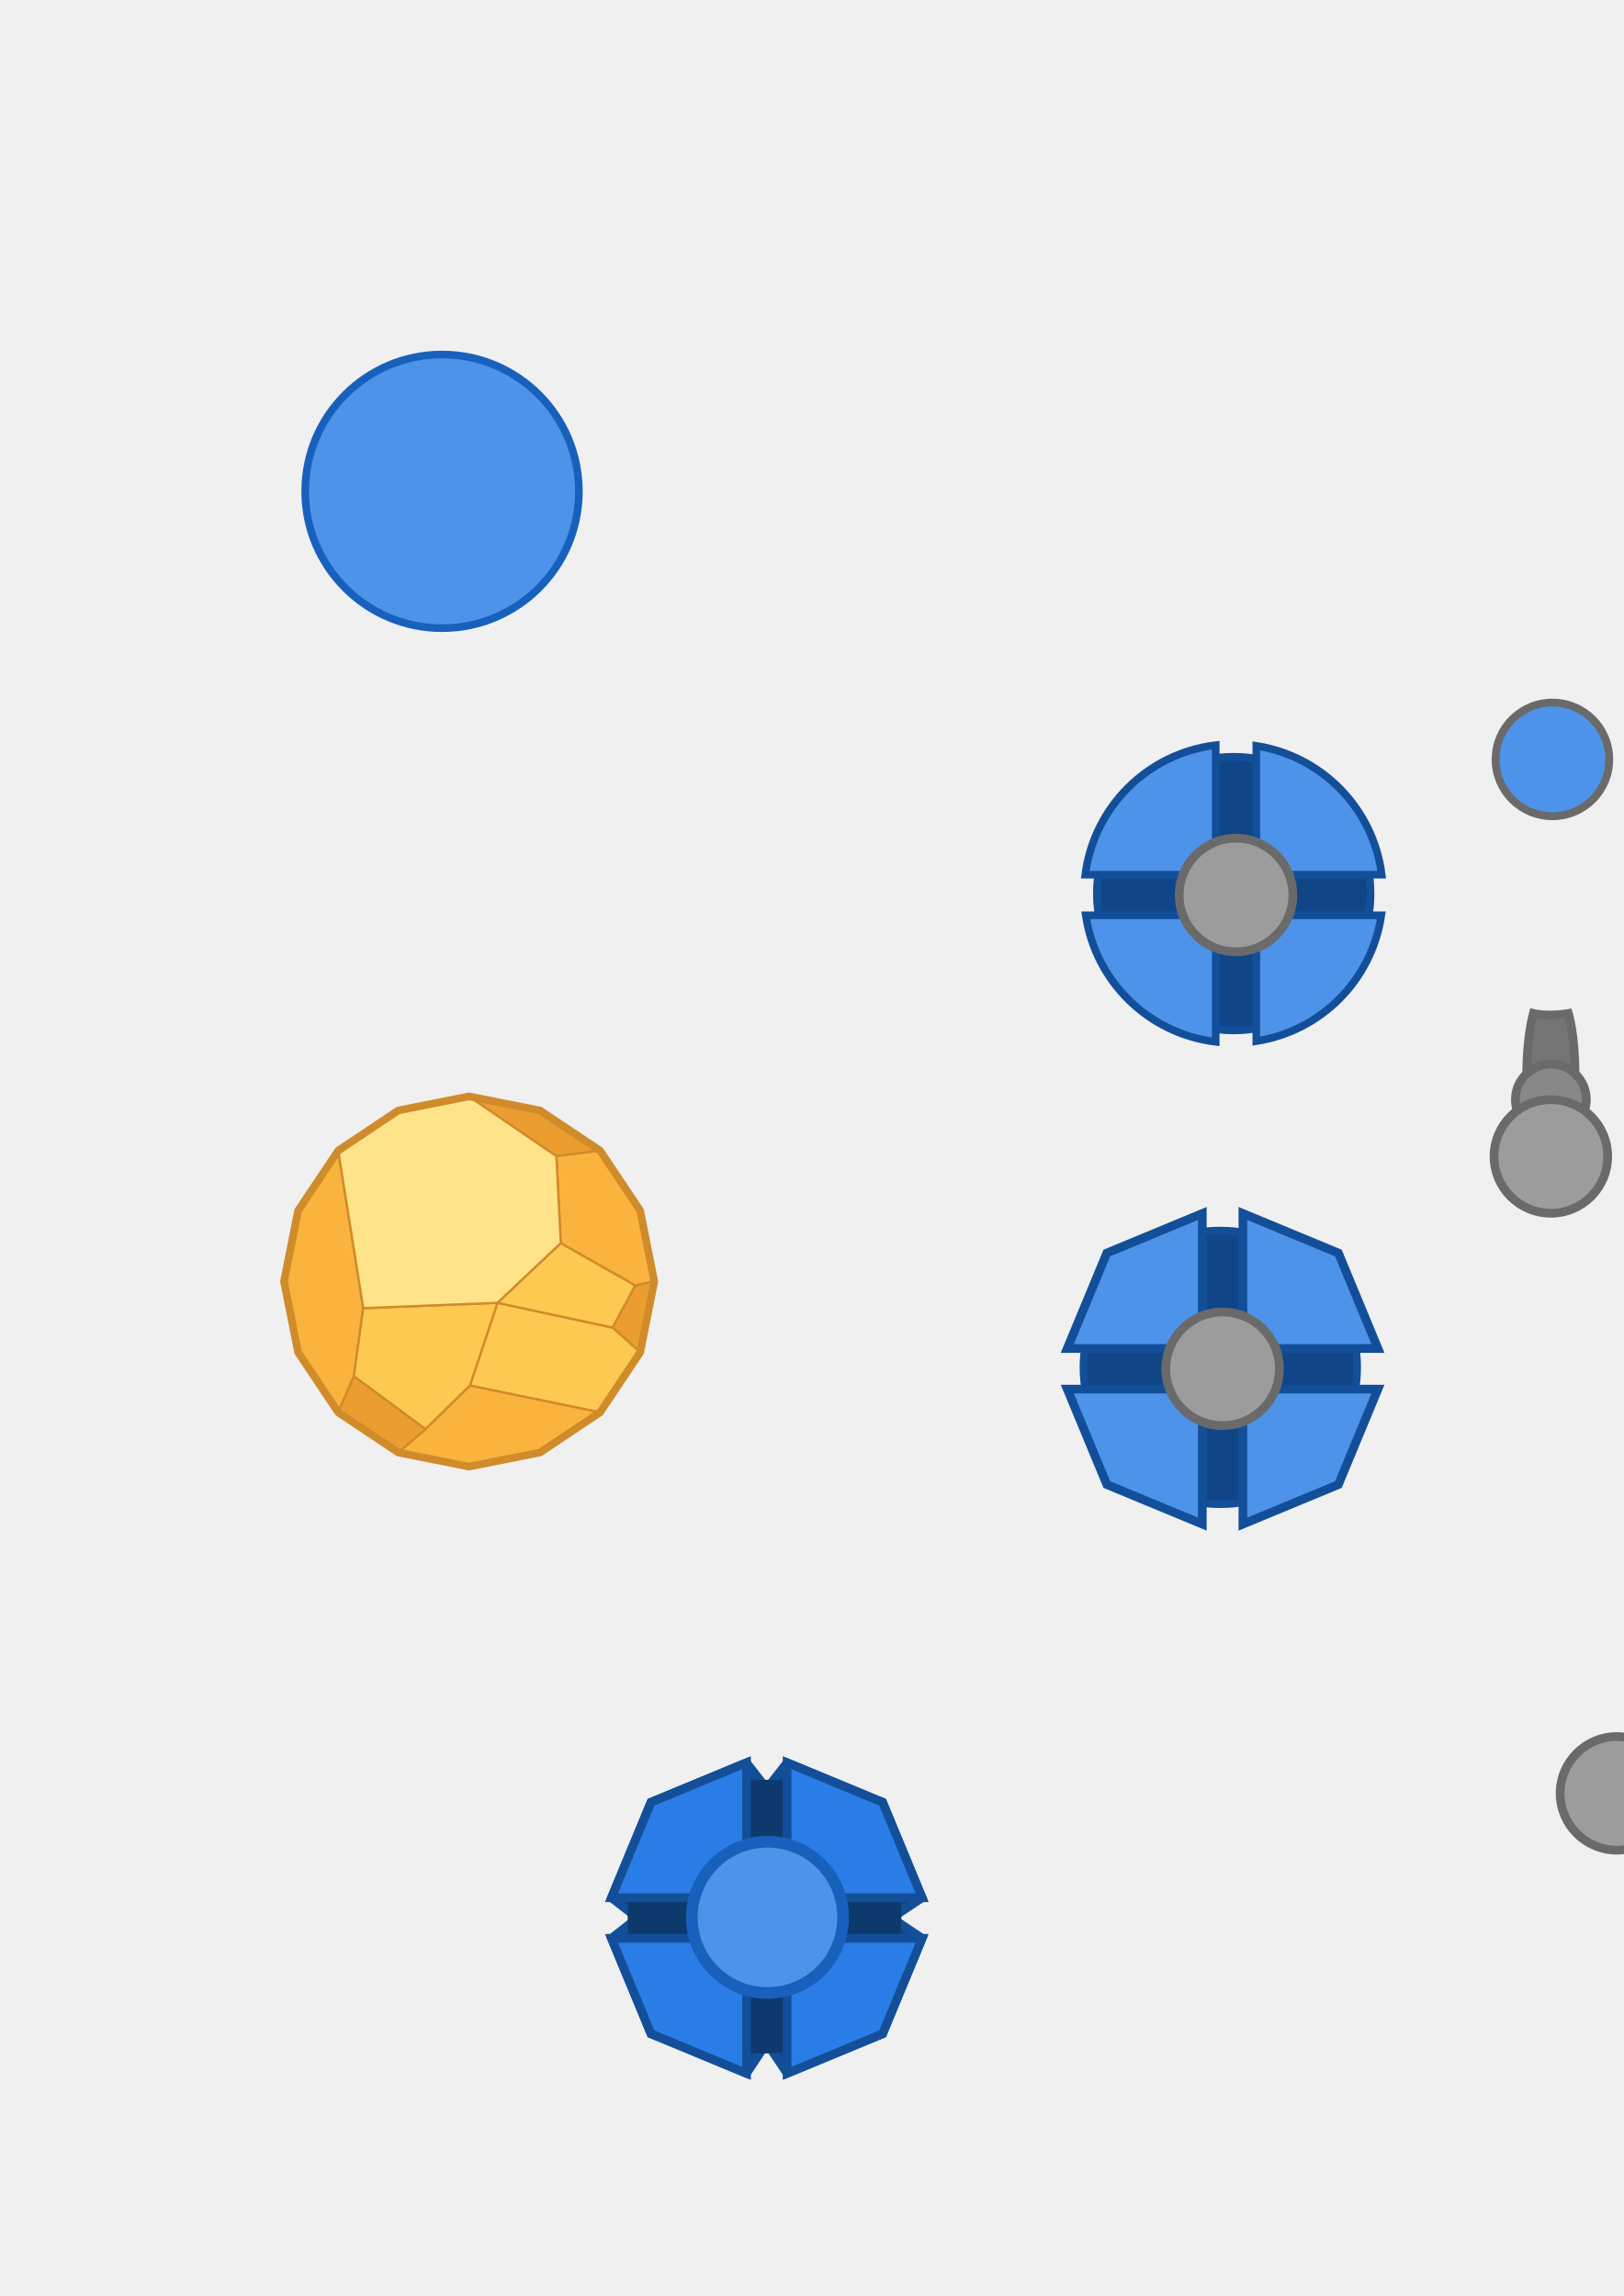
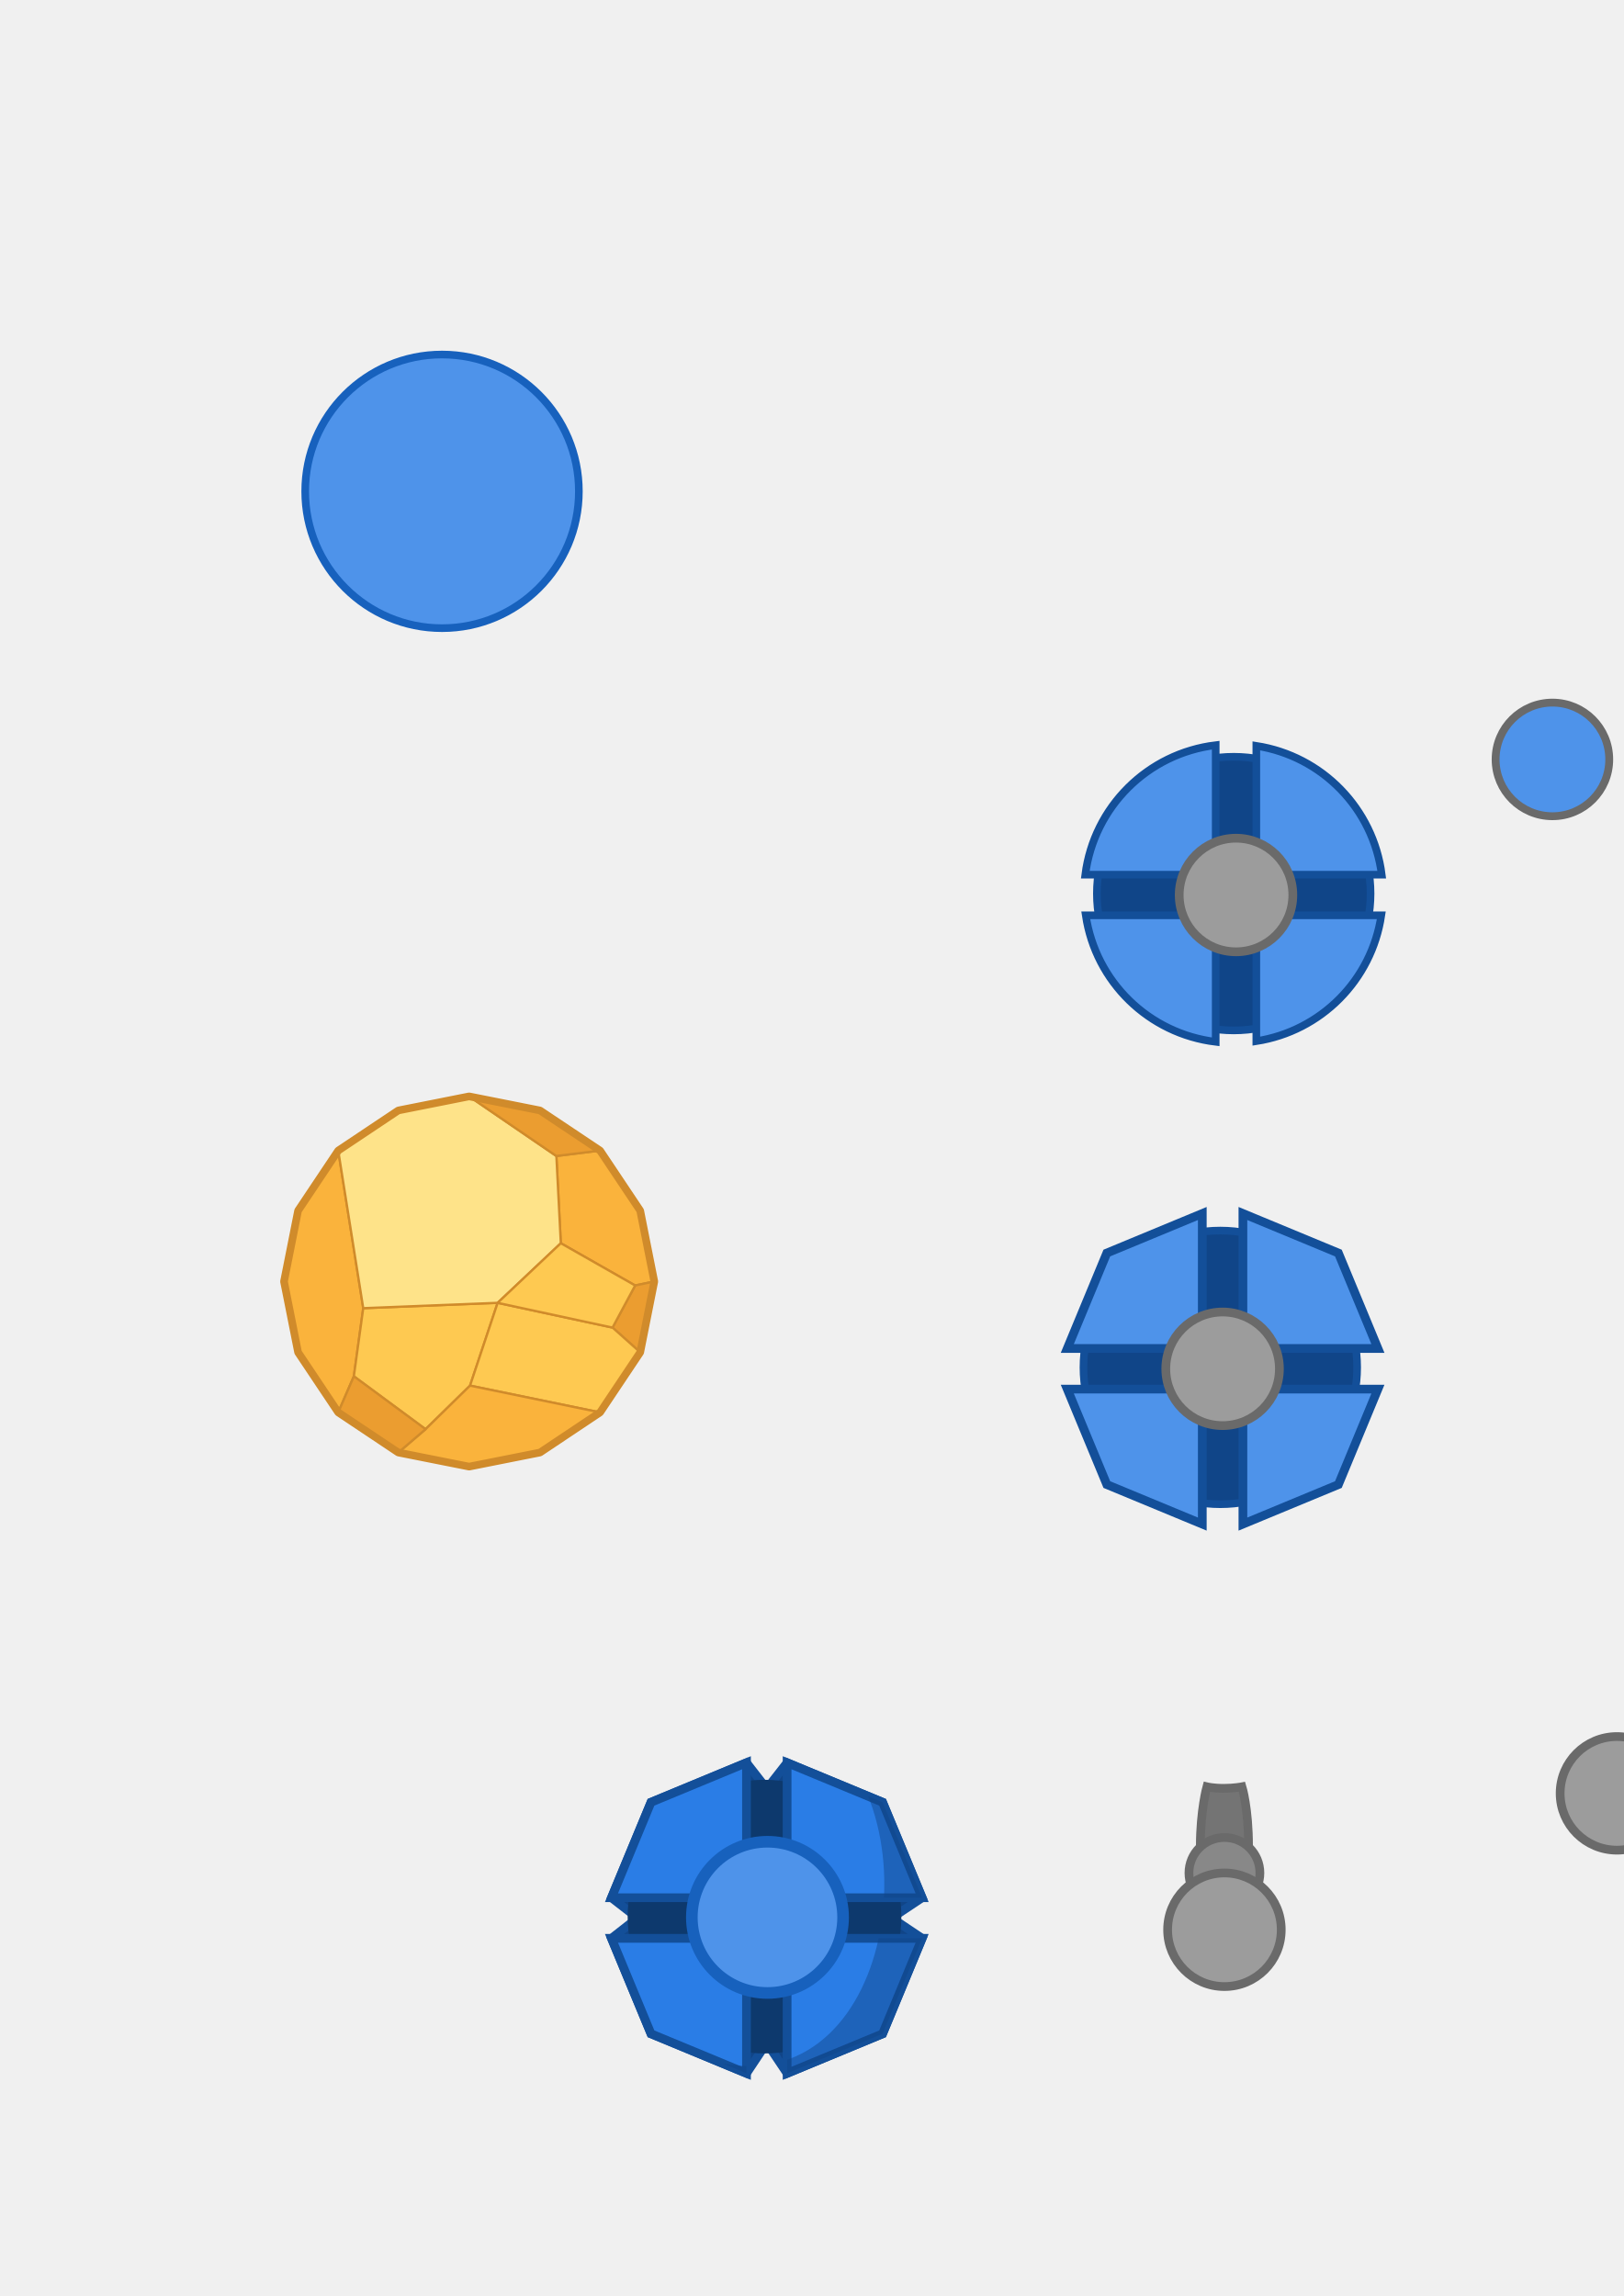
<svg xmlns="http://www.w3.org/2000/svg" xmlns:xlink="http://www.w3.org/1999/xlink" width="210mm" height="297mm" viewBox="0 0 744.094 1052.362" id="svg6061" version="1.1">
  <defs id="defs6063">
    <linearGradient id="linearGradient4800">
      <stop style="stop-color:#104588;stop-opacity:1" offset="0" id="stop4802" />
      <stop style="stop-color:#104588;stop-opacity:0" offset="1" id="stop4804" />
    </linearGradient>
    <linearGradient xlink:href="#linearGradient4800" id="linearGradient4901" gradientUnits="userSpaceOnUse" gradientTransform="matrix(2.205298,0,0,2.205298,-2247.287,-1700.161)" x1="637.701" y1="606.217" x2="706.943" y2="635.579" />
    <clipPath clipPathUnits="userSpaceOnUse" id="clipPath4952">
      <path style="display:inline;fill:#ffffff;fill-opacity:1;fill-rule:nonzero;stroke:none;stroke-width:4;stroke-miterlimit:4;stroke-dasharray:none;stroke-opacity:1" d="m -732.531,-276.282 32.231,-34.694 -1.74,-47.321 -56.253,25.762 25.762,56.253 z m -16.927,7.752 -25.762,-56.253 -56.253,25.762 34.691,32.23 47.323,-1.739 z m 39.665,-106.695 -34.692,-32.232 -47.322,1.741 25.762,56.253 56.253,-25.762 z m -73.179,33.514 -25.762,-56.253 -32.232,34.692 1.741,47.322 56.253,-25.762 z" id="path4954" mask="none" />
+     </clipPath>
+     <clipPath clipPathUnits="userSpaceOnUse" id="clipPath5015">
+       <path style="display:inline;fill:#2a7de6;fill-opacity:0.412;fill-rule:nonzero;stroke:none;stroke-width:4;stroke-miterlimit:4;stroke-dasharray:none;stroke-opacity:1" d="m 591.771,817.947 -43.75,18.123 -18.121,43.748 61.871,0 0,-61.871 z m 18.617,0 0,61.871 61.871,0 -18.121,-43.748 -43.75,-18.123 z m -80.488,80.49 18.121,43.75 43.75,18.121 0,-61.871 -61.871,0 z m 80.488,0 0,61.871 43.75,-18.121 18.121,-43.75 -61.871,0 z" id="path5017" mask="none" />
    </clipPath>
  </defs>
  <g id="layer1" style="display:inline">
    <path style="fill:#fab33c;fill-opacity:1;stroke:#d08b2b;stroke-width:1.049;stroke-linecap:butt;stroke-linejoin:round;stroke-opacity:1" id="path18-5" d="m 166.464,599.598 -0.548,-3.452 -0.548,-3.453 -0.548,-3.452 -0.548,-3.453 -0.547,-3.452 -0.548,-3.453 -0.548,-3.452 -0.548,-3.453 -0.548,-3.452 -0.548,-3.452 -0.547,-3.453 -0.548,-3.452 -0.548,-3.453 -0.548,-3.452 -0.548,-3.453 -0.548,-3.452 -0.547,-3.453 -0.548,-3.452 -0.548,-3.453 -0.548,-3.452 -0.505,-3.182 -1.942,2.907 -1.942,2.907 -1.942,2.906 -1.942,2.907 -1.942,2.907 -1.942,2.906 -1.942,2.907 -1.942,2.907 -1.942,2.906 -0.914,1.367 -0.682,3.429 -0.682,3.428 -0.682,3.429 -0.682,3.429 -0.682,3.429 -0.682,3.429 -0.682,3.429 -0.682,3.428 -0.682,3.429 -0.321,1.613 0.682,3.429 0.682,3.429 0.682,3.429 0.682,3.428 0.682,3.429 0.682,3.429 0.682,3.429 0.682,3.429 0.682,3.429 0.321,1.613 1.942,2.907 1.942,2.907 1.942,2.906 1.942,2.907 1.942,2.907 1.942,2.907 1.942,2.906 1.942,2.907 1.942,2.907 0.913,1.367 1.388,-3.208 1.388,-3.208 1.388,-3.208 1.388,-3.208 1.388,-3.208 0.215,-0.497 0.477,-3.463 0.477,-3.463 0.477,-3.463 0.477,-3.463 0.477,-3.463 0.477,-3.463 0.477,-3.463 0.477,-3.463 0.485,-3.518" />
    <path style="fill:#fec951;fill-opacity:1;stroke:#d08b2b;stroke-width:1.049;stroke-linecap:butt;stroke-linejoin:round;stroke-opacity:1" id="path6-5" d="m 215.408,635.083 1.105,-3.316 1.105,-3.316 1.106,-3.316 1.105,-3.316 1.105,-3.316 1.105,-3.316 1.106,-3.316 1.105,-3.316 1.105,-3.316 1.105,-3.316 1.106,-3.316 0.484,-1.452 -3.493,0.139 -3.493,0.139 -3.493,0.139 -3.493,0.139 -3.493,0.139 -3.493,0.139 -3.493,0.139 -3.493,0.139 -3.493,0.139 -3.493,0.139 -3.493,0.139 -3.493,0.139 -3.493,0.139 -3.493,0.139 -3.493,0.139 -3.493,0.139 -3.493,0.139 -2.209,0.088 -0.477,3.463 -0.477,3.463 -0.477,3.463 -0.477,3.463 -0.477,3.463 -0.477,3.463 -0.477,3.463 -0.477,3.463 -0.485,3.518 2.813,2.076 2.813,2.076 2.812,2.076 2.813,2.076 2.813,2.076 2.812,2.076 2.813,2.076 2.813,2.076 2.813,2.076 2.812,2.076 2.813,2.076 1.915,1.414 2.497,-2.447 2.497,-2.447 2.497,-2.447 2.497,-2.447 2.497,-2.447 2.497,-2.447 2.497,-2.447 2.497,-2.447 0.42,-0.412" />
    <path style="fill:#fab33c;fill-opacity:1;stroke:#d08b2b;stroke-width:1.049;stroke-linecap:butt;stroke-linejoin:round;stroke-opacity:1" id="path8-8" d="m 291.072,589.197 3.422,-0.716 3.422,-0.716 1.931,-0.404 -0.682,-3.429 -0.682,-3.429 -0.682,-3.429 -0.682,-3.428 -0.682,-3.429 -0.682,-3.429 -0.682,-3.429 -0.682,-3.429 -0.682,-3.429 -0.321,-1.613 -1.942,-2.907 -1.942,-2.907 -1.942,-2.906 -1.942,-2.907 -1.942,-2.907 -1.942,-2.907 -1.942,-2.906 -1.942,-2.907 -1.942,-2.907 -0.913,-1.367 -3.469,0.431 -3.469,0.431 -3.469,0.431 -3.469,0.431 -3.469,0.431 -2.679,0.332 0.178,3.491 0.178,3.491 0.178,3.491 0.178,3.491 0.178,3.491 0.178,3.491 0.178,3.491 0.178,3.491 0.178,3.491 0.178,3.491 0.178,3.491 0.08,1.568 3.038,1.728 3.038,1.728 3.039,1.728 3.038,1.728 3.038,1.728 3.038,1.728 3.039,1.729 3.038,1.728 3.038,1.728 3.039,1.728 3.038,1.728 0.638,0.362" />
    <path style="fill:#eb9d30;fill-opacity:1;stroke:#d08b2b;stroke-width:1.049;stroke-linecap:butt;stroke-linejoin:round;stroke-opacity:1" id="path10-5" d="m 293.387,619.831 0.682,-3.428 0.682,-3.429 0.682,-3.429 0.682,-3.429 0.682,-3.429 0.682,-3.429 0.682,-3.429 0.682,-3.428 0.682,-3.429 0.321,-1.613 -3.422,0.716 -3.422,0.716 -1.931,0.404 -1.655,3.079 -1.654,3.079 -1.654,3.079 -1.654,3.079 -1.655,3.079 -1.654,3.079 -0.439,0.818 2.606,2.33 2.606,2.33 2.606,2.33 2.606,2.33 2.259,2.02" />
    <path style="fill:#fec951;fill-opacity:1;stroke:#d08b2b;stroke-width:1.049;stroke-linecap:butt;stroke-linejoin:round;stroke-opacity:1" id="path12-3" d="m 215.408,635.083 3.424,0.705 3.424,0.705 3.424,0.705 3.424,0.705 3.424,0.705 3.424,0.705 3.424,0.705 3.424,0.705 3.424,0.705 3.424,0.705 3.424,0.705 3.424,0.705 3.424,0.705 3.424,0.705 3.424,0.705 3.424,0.705 3.424,0.705 1.383,0.285 1.942,-2.907 1.942,-2.906 1.942,-2.907 1.942,-2.907 1.942,-2.907 1.942,-2.906 1.942,-2.907 1.942,-2.907 1.942,-2.906 0.914,-1.367 -2.606,-2.33 -2.606,-2.33 -2.606,-2.33 -2.606,-2.33 -2.259,-2.02 -3.417,-0.736 -3.417,-0.736 -3.417,-0.736 -3.417,-0.736 -3.417,-0.736 -3.417,-0.736 -3.417,-0.736 -3.417,-0.736 -3.417,-0.736 -3.417,-0.736 -3.417,-0.736 -3.417,-0.736 -3.417,-0.736 -3.417,-0.736 -3.417,-0.736 -1.394,-0.3 -1.105,3.316 -1.106,3.316 -1.105,3.316 -1.105,3.316 -1.105,3.316 -1.106,3.316 -1.105,3.316 -1.105,3.316 -1.105,3.316 -1.106,3.316 -1.105,3.316 -0.484,1.453" />
    <path style="fill:#fab33c;fill-opacity:1;stroke:#d08b2b;stroke-width:1.049;stroke-linecap:butt;stroke-linejoin:round;stroke-opacity:1" id="path14-2" d="m 182.531,665.75 3.429,0.682 3.428,0.682 3.429,0.682 3.429,0.682 3.429,0.682 3.429,0.682 3.429,0.682 3.428,0.682 3.429,0.682 1.613,0.321 3.429,-0.682 3.429,-0.682 3.429,-0.682 3.428,-0.682 3.429,-0.682 3.429,-0.682 3.429,-0.682 3.429,-0.682 3.429,-0.682 1.613,-0.321 2.907,-1.942 2.907,-1.942 2.906,-1.942 2.907,-1.942 2.907,-1.942 2.906,-1.942 2.907,-1.942 2.907,-1.942 2.907,-1.942 1.367,-0.913 -3.424,-0.705 -3.424,-0.705 -3.424,-0.705 -3.424,-0.705 -3.424,-0.705 -3.424,-0.705 -3.424,-0.705 -3.424,-0.705 -3.424,-0.705 -3.424,-0.705 -3.424,-0.705 -3.424,-0.705 -3.424,-0.705 -3.424,-0.705 -3.424,-0.705 -3.424,-0.705 -3.424,-0.705 -1.383,-0.285 -2.497,2.447 -2.497,2.447 -2.497,2.447 -2.497,2.447 -2.497,2.447 -2.497,2.447 -2.497,2.447 -2.497,2.447 -0.42,0.412 -2.656,2.273 -2.656,2.273 -2.656,2.273 -2.656,2.273 -1.859,1.591" />
    <path style="fill:#eb9d30;fill-opacity:1;stroke:#d08b2b;stroke-width:1.049;stroke-linecap:butt;stroke-linejoin:round;stroke-opacity:1" id="path16-3" d="m 162.162,630.819 -1.388,3.208 -1.388,3.208 -1.388,3.208 -1.388,3.208 -1.388,3.208 -0.215,0.497 2.907,1.942 2.907,1.942 2.906,1.942 2.907,1.942 2.907,1.942 2.906,1.942 2.907,1.942 2.907,1.942 2.906,1.942 1.367,0.914 2.656,-2.273 2.656,-2.273 2.656,-2.273 2.656,-2.273 1.86,-1.591 -2.813,-2.076 -2.813,-2.076 -2.813,-2.076 -2.812,-2.076 -2.813,-2.076 -2.813,-2.076 -2.812,-2.076 -2.813,-2.076 -2.813,-2.076 -2.812,-2.076 -2.813,-2.076 -1.915,-1.413" />
    <path style="fill:#fee389;fill-opacity:1;stroke:#d08b2b;stroke-width:1.049;stroke-linecap:butt;stroke-linejoin:round;stroke-opacity:1" id="path20-8" d="m 215,502.517 -3.429,0.682 -3.429,0.682 -3.429,0.682 -3.428,0.682 -3.429,0.682 -3.429,0.682 -3.429,0.682 -3.429,0.682 -3.429,0.682 -1.613,0.321 -2.907,1.942 -2.907,1.942 -2.906,1.942 -2.907,1.942 -2.907,1.942 -2.907,1.942 -2.906,1.942 -2.907,1.942 -2.907,1.942 -1.367,0.913 0.548,3.453 0.548,3.452 0.548,3.453 0.547,3.452 0.548,3.453 0.548,3.452 0.548,3.453 0.548,3.452 0.548,3.453 0.548,3.452 0.547,3.453 0.548,3.452 0.548,3.452 0.548,3.453 0.548,3.452 0.548,3.453 0.547,3.452 0.548,3.453 0.548,3.452 0.548,3.453 0.505,3.181 3.493,-0.139 3.493,-0.139 3.493,-0.139 3.493,-0.139 3.493,-0.139 3.493,-0.139 3.493,-0.139 3.493,-0.139 3.493,-0.139 3.493,-0.139 3.493,-0.139 3.493,-0.139 3.493,-0.139 3.493,-0.139 3.493,-0.139 3.493,-0.139 3.493,-0.139 2.209,-0.088 2.542,-2.399 2.542,-2.399 2.542,-2.399 2.542,-2.399 2.542,-2.399 2.542,-2.399 2.542,-2.399 2.542,-2.399 2.542,-2.399 2.542,-2.399 2.542,-2.399 0.992,-0.936 -0.178,-3.491 -0.178,-3.491 -0.178,-3.491 -0.178,-3.491 -0.178,-3.491 -0.178,-3.491 -0.178,-3.491 -0.178,-3.491 -0.178,-3.491 -0.178,-3.491 -0.178,-3.491 -0.08,-1.569 -2.886,-1.973 -2.885,-1.973 -2.885,-1.973 -2.885,-1.973 -2.885,-1.973 -2.886,-1.974 -2.885,-1.973 -2.885,-1.973 -2.885,-1.973 -2.886,-1.973 -2.885,-1.973 -2.885,-1.974 -2.885,-1.973 L 215,502.517" />
    <path style="fill:#eb9d30;fill-opacity:1;stroke:#d08b2b;stroke-width:1.049;stroke-linecap:butt;stroke-linejoin:round;stroke-opacity:1" id="path22-4" d="m 247.469,508.975 -3.429,-0.682 -3.428,-0.682 -3.429,-0.682 -3.429,-0.682 -3.429,-0.682 -3.429,-0.682 -3.429,-0.682 -3.429,-0.682 -3.428,-0.682 -1.613,-0.321 2.885,1.973 2.885,1.973 2.886,1.973 2.885,1.973 2.885,1.973 2.885,1.974 2.885,1.973 2.886,1.973 2.885,1.973 2.885,1.973 2.885,1.973 2.886,1.974 2.885,1.973 2.461,1.683 3.469,-0.431 3.469,-0.431 3.469,-0.431 3.469,-0.43 3.469,-0.431 2.679,-0.333 -2.907,-1.942 -2.907,-1.942 -2.906,-1.942 -2.907,-1.942 -2.907,-1.942 -2.906,-1.942 -2.907,-1.942 -2.907,-1.942 -2.906,-1.942 -1.367,-0.914" />
    <path style="fill:#fec951;fill-opacity:1;stroke:#d08b2b;stroke-width:1.049;stroke-linecap:butt;stroke-linejoin:round;stroke-opacity:1" id="path24-5" d="m 280.705,608.491 1.654,-3.079 1.654,-3.079 1.655,-3.079 1.654,-3.079 1.654,-3.079 1.654,-3.079 0.44,-0.818 -3.039,-1.728 -3.038,-1.728 -3.038,-1.728 -3.039,-1.728 -3.038,-1.728 -3.038,-1.728 -3.039,-1.728 -3.038,-1.728 -3.038,-1.728 -3.039,-1.728 -3.038,-1.728 -0.638,-0.363 -2.542,2.399 -2.542,2.399 -2.542,2.399 -2.542,2.399 -2.542,2.399 -2.542,2.399 -2.542,2.399 -2.542,2.399 -2.542,2.399 -2.542,2.399 -2.542,2.399 -0.992,0.936 3.417,0.736 3.417,0.736 3.417,0.736 3.417,0.736 3.417,0.736 3.417,0.736 3.417,0.736 3.417,0.736 3.417,0.736 3.417,0.736 3.417,0.736 3.417,0.736 3.417,0.736 3.417,0.736 3.417,0.736 1.394,0.3" />
    <path style="fill:none;stroke:#d08b2b;stroke-width:3.496;stroke-linecap:butt;stroke-linejoin:round;stroke-miterlimit:4;stroke-dasharray:none;stroke-opacity:1" id="path6-3" d="m 215,502.517 -3.429,0.682 -3.429,0.682 -3.429,0.682 -3.428,0.682 -3.429,0.682 -3.429,0.682 -3.429,0.682 -3.429,0.682 -3.429,0.682 -1.613,0.321 -2.907,1.942 -2.907,1.942 -2.906,1.942 -2.907,1.942 -2.907,1.942 -2.907,1.942 -2.906,1.942 -2.907,1.942 -2.907,1.942 -1.367,0.913 -1.942,2.907 -1.942,2.907 -1.942,2.906 -1.942,2.907 -1.942,2.907 -1.942,2.906 -1.942,2.907 -1.942,2.907 -1.942,2.906 -0.914,1.367 -0.682,3.429 -0.682,3.428 -0.682,3.429 -0.682,3.429 -0.682,3.429 -0.682,3.429 -0.682,3.429 -0.682,3.428 -0.682,3.429 -0.321,1.613 0.682,3.429 0.682,3.429 0.682,3.429 0.682,3.428 0.682,3.429 0.682,3.429 0.682,3.429 0.682,3.429 0.682,3.429 0.321,1.613 1.942,2.907 1.942,2.907 1.942,2.906 1.942,2.907 1.942,2.907 1.942,2.907 1.942,2.906 1.942,2.907 1.942,2.907 0.913,1.367 2.907,1.942 2.907,1.942 2.906,1.942 2.907,1.942 2.907,1.942 2.906,1.942 2.907,1.942 2.907,1.942 2.906,1.942 1.367,0.914 3.429,0.682 3.428,0.682 3.429,0.682 3.429,0.682 3.429,0.682 3.429,0.682 3.429,0.682 3.428,0.682 3.429,0.682 1.613,0.321 3.429,-0.682 3.429,-0.682 3.429,-0.682 3.428,-0.682 3.429,-0.682 3.429,-0.682 3.429,-0.682 3.429,-0.682 3.429,-0.682 1.613,-0.321 2.907,-1.942 2.907,-1.942 2.906,-1.942 2.907,-1.942 2.907,-1.942 2.906,-1.942 2.907,-1.942 2.907,-1.942 2.907,-1.942 1.367,-0.913 1.942,-2.907 1.942,-2.906 1.942,-2.907 1.942,-2.907 1.942,-2.907 1.942,-2.906 1.942,-2.907 1.942,-2.907 1.942,-2.906 0.914,-1.367 0.682,-3.428 0.682,-3.429 0.682,-3.429 0.682,-3.429 0.682,-3.429 0.682,-3.429 0.682,-3.429 0.682,-3.428 0.682,-3.429 0.321,-1.613 -0.682,-3.429 -0.682,-3.429 -0.682,-3.429 -0.682,-3.428 -0.682,-3.429 -0.682,-3.429 -0.682,-3.429 -0.682,-3.429 -0.682,-3.429 -0.321,-1.613 -1.942,-2.907 -1.942,-2.907 -1.942,-2.906 -1.942,-2.907 -1.942,-2.907 -1.942,-2.907 -1.942,-2.906 -1.942,-2.907 -1.942,-2.907 -0.913,-1.367 -2.907,-1.942 -2.907,-1.942 -2.906,-1.942 -2.907,-1.942 -2.907,-1.942 -2.906,-1.942 -2.907,-1.942 -2.907,-1.942 -2.906,-1.942 -1.367,-0.914 -3.429,-0.682 -3.428,-0.682 -3.429,-0.682 -3.429,-0.682 -3.429,-0.682 -3.429,-0.682 -3.429,-0.682 -3.429,-0.682 -3.428,-0.682 L 215,502.517 Z" />
  </g>
  <g id="layer3" style="display:inline">
    <circle style="fill:#4e93ea;fill-opacity:1;fill-rule:nonzero;stroke:#1761bd;stroke-width:3.5;stroke-miterlimit:4;stroke-dasharray:none;stroke-opacity:1" id="path6638" cx="202.572" cy="225.206" r="62.709" />
  </g>
  <g id="layer4" style="display:inline">
    <circle r="62.709" cy="626.737" cx="559.232" id="circle6877" style="display:inline;fill:#104588;fill-opacity:1;fill-rule:nonzero;stroke:#134f99;stroke-width:3.5;stroke-miterlimit:4;stroke-dasharray:none;stroke-opacity:1" />
    <path style="display:inline;fill:#4e93ea;fill-opacity:1;fill-rule:nonzero;stroke:#134f99;stroke-width:4;stroke-miterlimit:4;stroke-dasharray:none;stroke-opacity:1" d="m 550.973,556.203 -43.75,18.123 -18.121,43.748 61.871,0 0,-61.871 z m 18.617,0 0,61.871 61.871,0 -18.121,-43.748 -43.75,-18.123 z m -80.488,80.49 18.121,43.75 43.75,18.121 0,-61.871 -61.871,0 z m 80.488,0 0,61.871 43.75,-18.121 18.121,-43.75 -61.871,0 z" id="path6875" mask="none" />
    <circle style="display:inline;fill:#104588;fill-opacity:1;fill-rule:nonzero;stroke:#134f99;stroke-width:3.5;stroke-miterlimit:4;stroke-dasharray:none;stroke-opacity:1" id="path6638-9" cx="565.379" cy="409.572" r="62.709" />
    <path style="display:inline;fill:#4e93ea;fill-opacity:1;fill-rule:nonzero;stroke:#134f99;stroke-width:3.5;stroke-miterlimit:4;stroke-dasharray:none;stroke-opacity:1" d="m 557.119,341.539 a 68.546,68.546 0 0 0 -59.766,59.371 l 59.766,0 0,-59.371 z m 18.619,0.314 0,59.057 57.471,0 a 68.546,68.546 0 0 0 -57.471,-59.057 z m -78.172,77.676 a 68.546,68.546 0 0 0 59.553,57.986 l 0,-57.986 -59.553,0 z m 78.172,0 0,57.676 a 68.546,68.546 0 0 0 57.273,-57.676 l -57.273,0 z" id="circle6859" />
    <path style="display:inline;fill:#104588;fill-opacity:1;fill-rule:nonzero;stroke:#134f99;stroke-width:4;stroke-miterlimit:4;stroke-dasharray:none;stroke-opacity:1" d="m 342.092,807.941 -43.75,18.123 -18.121,43.748 11.936,9.276 -11.936,9.343 18.121,43.75 43.75,18.121 9.275,-13.936 9.342,13.936 43.75,-18.121 18.121,-43.75 -13.936,-9.343 13.936,-9.276 -18.121,-43.748 -43.75,-18.123 -9.342,11.936 z" id="path4978" mask="none" />
    <circle style="display:inline;fill:#0d396d;fill-opacity:1;fill-rule:nonzero;stroke:none;stroke-width:3.5;stroke-miterlimit:4;stroke-dasharray:none;stroke-opacity:1" id="circle4964" cx="350.351" cy="878.475" r="62.709" />
    <path mask="none" id="path4966" d="m 342.092,807.941 -43.75,18.123 -18.121,43.748 61.871,0 0,-61.871 z m 18.617,0 0,61.871 61.871,0 -18.121,-43.748 -43.75,-18.123 z m -80.488,80.49 18.121,43.75 43.75,18.121 0,-61.871 -61.871,0 z m 80.488,0 0,61.871 43.75,-18.121 18.121,-43.75 -61.871,0 z" style="display:inline;fill:#2a7de6;fill-opacity:1;fill-rule:nonzero;stroke:#134f99;stroke-width:4;stroke-miterlimit:4;stroke-dasharray:none;stroke-opacity:1" />
    <circle r="62.709" cy="838.166" cx="1030.661" id="circle4972" style="display:inline;fill:#104588;fill-opacity:1;fill-rule:nonzero;stroke:#134f99;stroke-width:3.5;stroke-miterlimit:4;stroke-dasharray:none;stroke-opacity:1" />
    <path mask="none" id="path4974" d="m 1022.401,767.632 -43.75,18.123 -18.121,43.748 70.87,9 z m 18.617,0 -8.999,70.871 70.87,-9 -18.121,-43.748 z m -80.488,80.49 18.121,43.75 43.75,18.121 8.999,-70.871 z m 71.489,-9 8.999,70.871 43.75,-18.121 18.121,-43.75 z" style="display:inline;fill:#4e93ea;fill-opacity:1;fill-rule:nonzero;stroke:#134f99;stroke-width:4;stroke-miterlimit:4;stroke-dasharray:none;stroke-opacity:1" />
+     <path style="fill:#104588;fill-opacity:0.46;fill-rule:nonzero;stroke:none;stroke-width:5.271;stroke-miterlimit:4;stroke-dasharray:none;stroke-opacity:1" d="m 644.608,826.779 c 61.062,16.089 64.761,114.949 23.055,143.974 -41.706,29.025 -60.368,28.587 -128.375,14.87 -17.81,-31.63 -31.34,-73.128 -10.088,-56.302 103.41,81.874 147.562,-38.2 115.408,-102.542 z" id="path4982" clip-path="url(#clipPath5015)" transform="translate(-249.6792,-10.00623)" />
  </g>
  <g id="layer6" style="display:inline">
    <circle style="display:inline;fill:url(#linearGradient4901);fill-opacity:1;fill-rule:nonzero;stroke:none;stroke-width:4;stroke-miterlimit:4;stroke-dasharray:none;stroke-opacity:1" id="circle4899" cx="-770.632" cy="-337.123" r="84.095" transform="matrix(-0.9091914,-0.4163784,0.4163784,-0.9091914,332.8571,-167.8571)" mask="none" clip-path="url(#clipPath4952)" />
  </g>
  <g id="layer2" style="display:inline">
    <circle style="display:inline;fill:#4e93ea;fill-opacity:1;fill-rule:nonzero;stroke:#6a6a6a;stroke-width:3.592;stroke-miterlimit:4;stroke-dasharray:none;stroke-opacity:1" id="path6638-9-8" cx="711.429" cy="348.076" r="26.033" />
  </g>
  <g id="layer5" style="display:inline">
-     <path style="display:inline;fill:#747474;fill-opacity:1;fill-rule:nonzero;stroke:#6a6a6a;stroke-width:4;stroke-miterlimit:4;stroke-dasharray:none;stroke-opacity:1" d="m 702.664,464.52 c 0,0 2.882,0.714 7.693,0.714 4.812,0 8.408,-0.714 8.408,-0.714 0,0 3,9.785 3,27.238 0,17.453 -3,19.238 -3,19.238 l -16.101,0 c 0,0 -3,-2.856 -3,-19.238 0,-16.382 3,-27.238 3,-27.238 z" id="rect4179" />
-     <circle style="display:inline;fill:#888888;fill-opacity:1;fill-rule:nonzero;stroke:#6a6a6a;stroke-width:4;stroke-miterlimit:4;stroke-dasharray:none;stroke-opacity:1" id="circle4181" cx="710.714" cy="504.014" r="16.256" />
-     <circle r="26.033" cy="530.047" cx="710.714" id="circle4174" style="display:inline;fill:#9c9c9c;fill-opacity:1;fill-rule:nonzero;stroke:#6a6a6a;stroke-width:4;stroke-miterlimit:4;stroke-dasharray:none;stroke-opacity:1" />
    <circle style="display:inline;fill:#9c9c9c;fill-opacity:1;fill-rule:nonzero;stroke:#6a6a6a;stroke-width:4;stroke-miterlimit:4;stroke-dasharray:none;stroke-opacity:1" id="circle4960" cx="560.281" cy="627.384" r="26.033" />
    <circle r="26.033" cy="410.219" cx="566.429" id="circle4962" style="display:inline;fill:#9c9c9c;fill-opacity:1;fill-rule:nonzero;stroke:#6a6a6a;stroke-width:4;stroke-miterlimit:4;stroke-dasharray:none;stroke-opacity:1" />
    <circle r="34.656" cy="878.813" cx="351.71" id="circle4968" style="display:inline;fill:#4e93ea;fill-opacity:1;fill-rule:nonzero;stroke:#1761bd;stroke-width:5.325;stroke-miterlimit:4;stroke-dasharray:none;stroke-opacity:1" />
    <circle style="display:inline;fill:#9c9c9c;fill-opacity:1;fill-rule:nonzero;stroke:#6a6a6a;stroke-width:4;stroke-miterlimit:4;stroke-dasharray:none;stroke-opacity:1" id="circle4976" cx="1031.71" cy="838.813" r="26.033" />
    <circle r="26.033" cy="821.979" cx="741.005" id="circle4980" style="display:inline;fill:#9c9c9c;fill-opacity:1;fill-rule:nonzero;stroke:#6a6a6a;stroke-width:4;stroke-miterlimit:4;stroke-dasharray:none;stroke-opacity:1" />
+     <path style="display:inline;fill:#747474;fill-opacity:1;fill-rule:nonzero;stroke:#6a6a6a;stroke-width:4;stroke-miterlimit:4;stroke-dasharray:none;stroke-opacity:1" d="m 553.068,818.968 c 0,0 2.882,0.714 7.693,0.714 4.812,0 8.408,-0.714 8.408,-0.714 0,0 3,9.785 3,27.238 0,17.453 -3,19.238 -3,19.238 l -16.101,0 c 0,0 -3,-2.856 -3,-19.238 0,-16.382 3,-27.238 3,-27.238 z" id="rect4179" />
+     <circle style="display:inline;fill:#888888;fill-opacity:1;fill-rule:nonzero;stroke:#6a6a6a;stroke-width:4;stroke-miterlimit:4;stroke-dasharray:none;stroke-opacity:1" id="circle4181" cx="561.119" cy="858.461" r="16.256" />
+     <circle r="26.033" cy="884.495" cx="561.119" id="circle4174" style="display:inline;fill:#9c9c9c;fill-opacity:1;fill-rule:nonzero;stroke:#6a6a6a;stroke-width:4;stroke-miterlimit:4;stroke-dasharray:none;stroke-opacity:1" />
  </g>
</svg>
